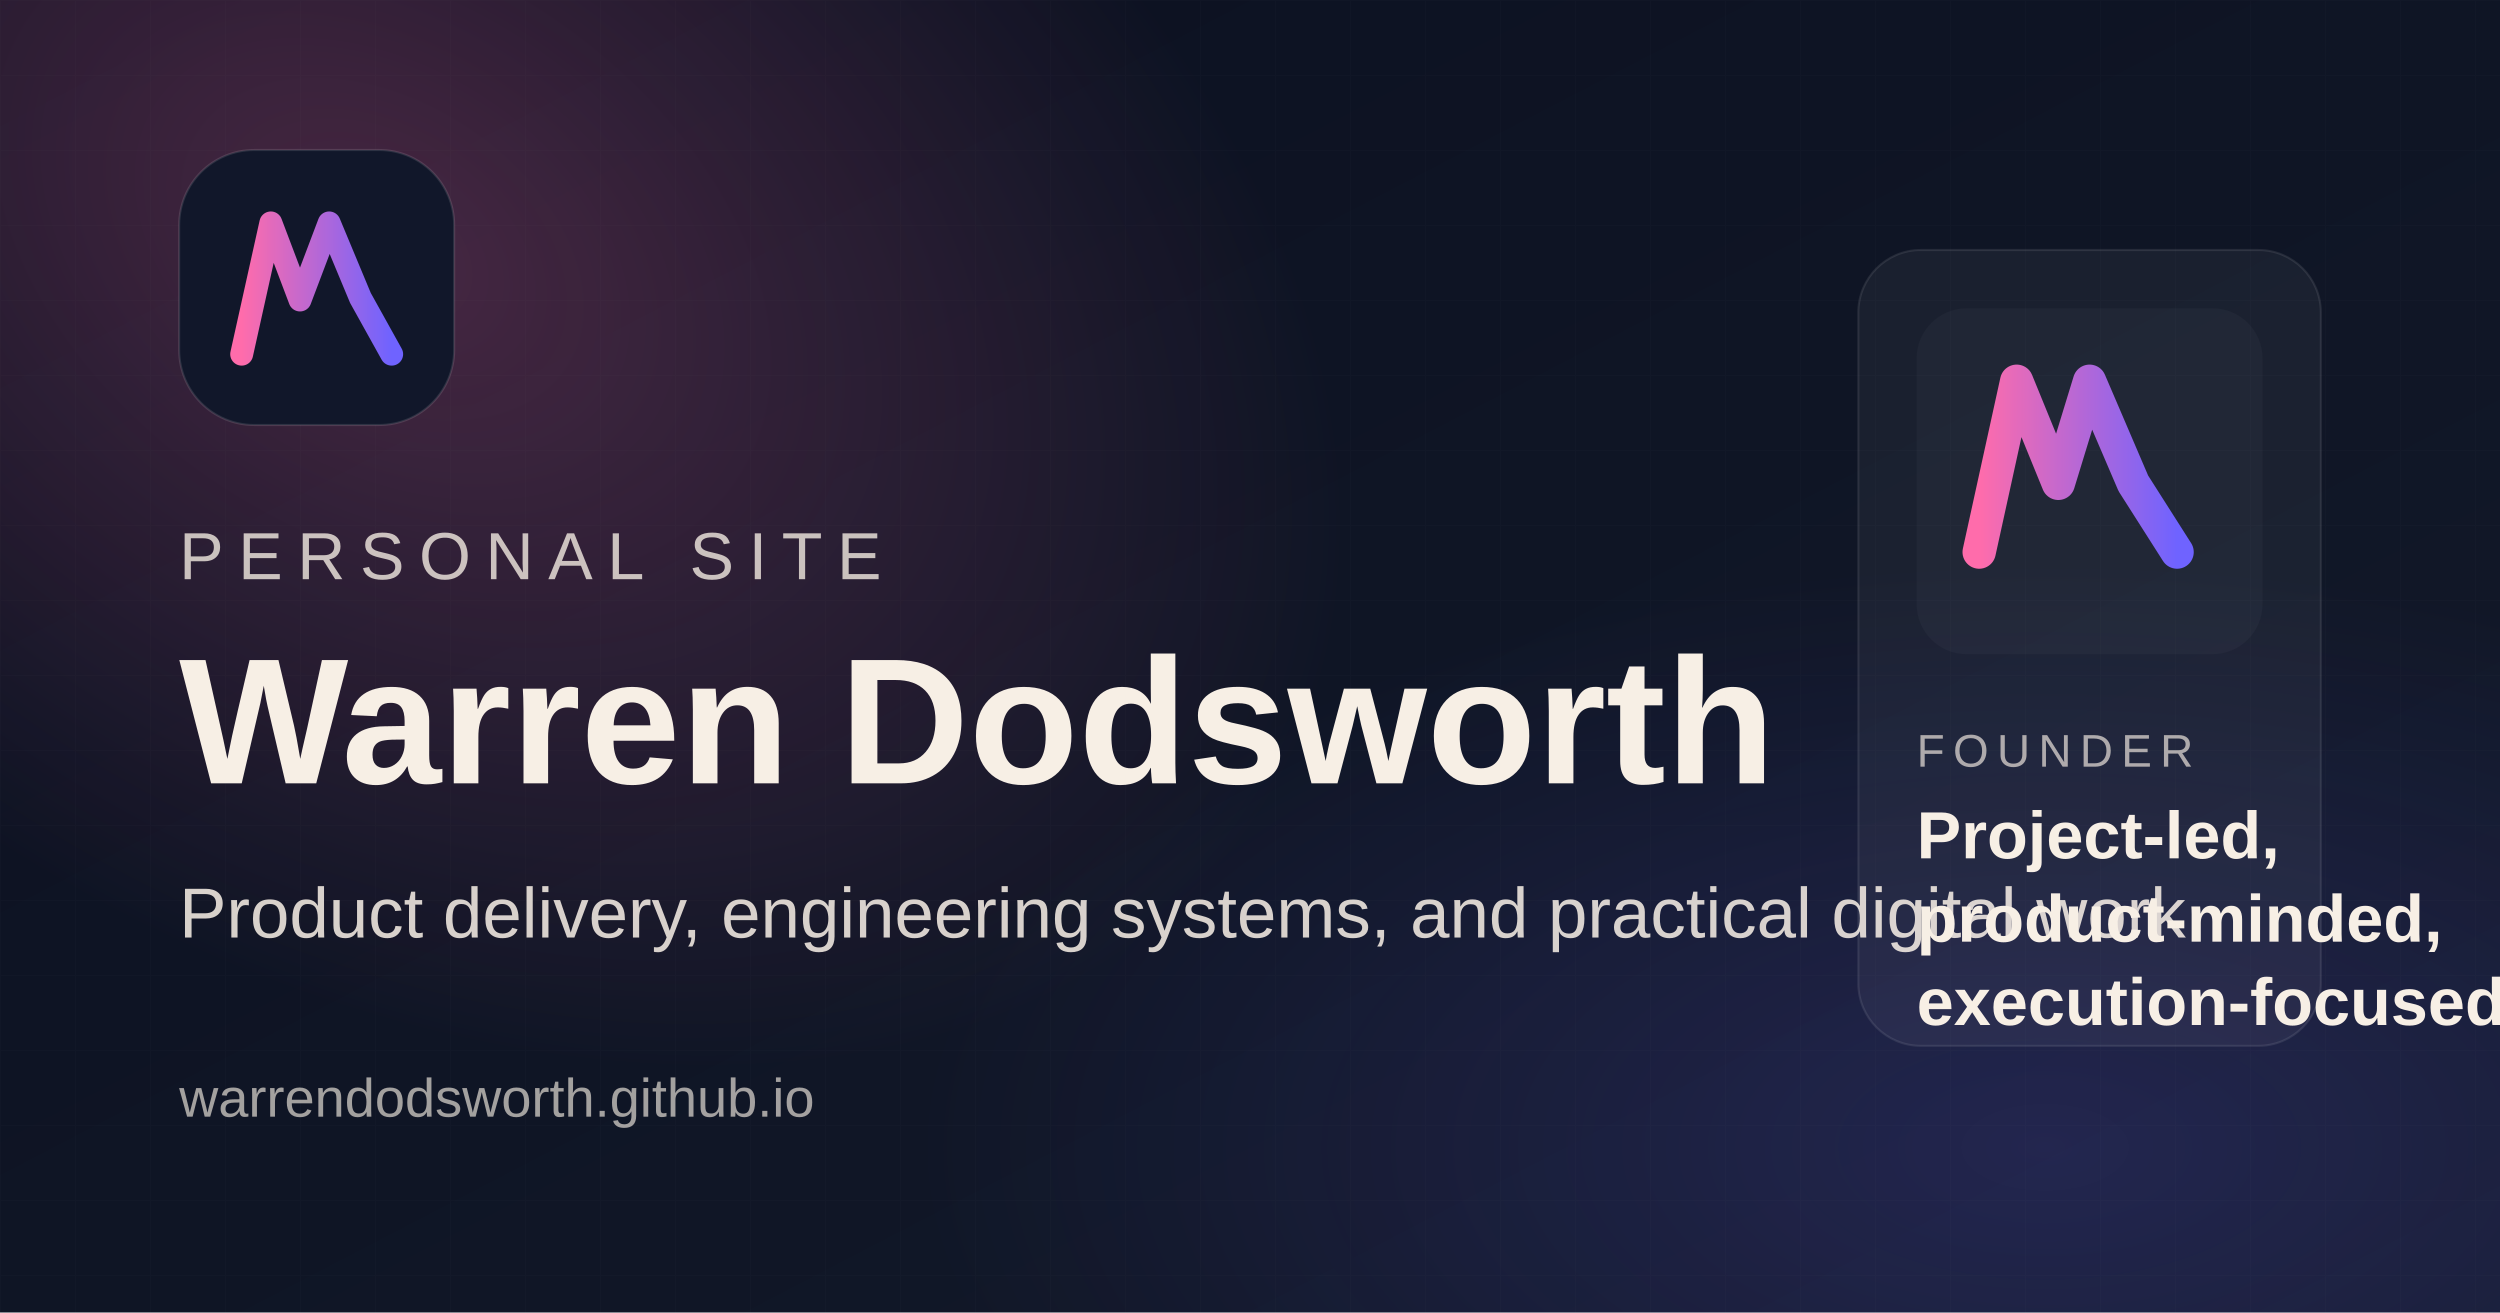
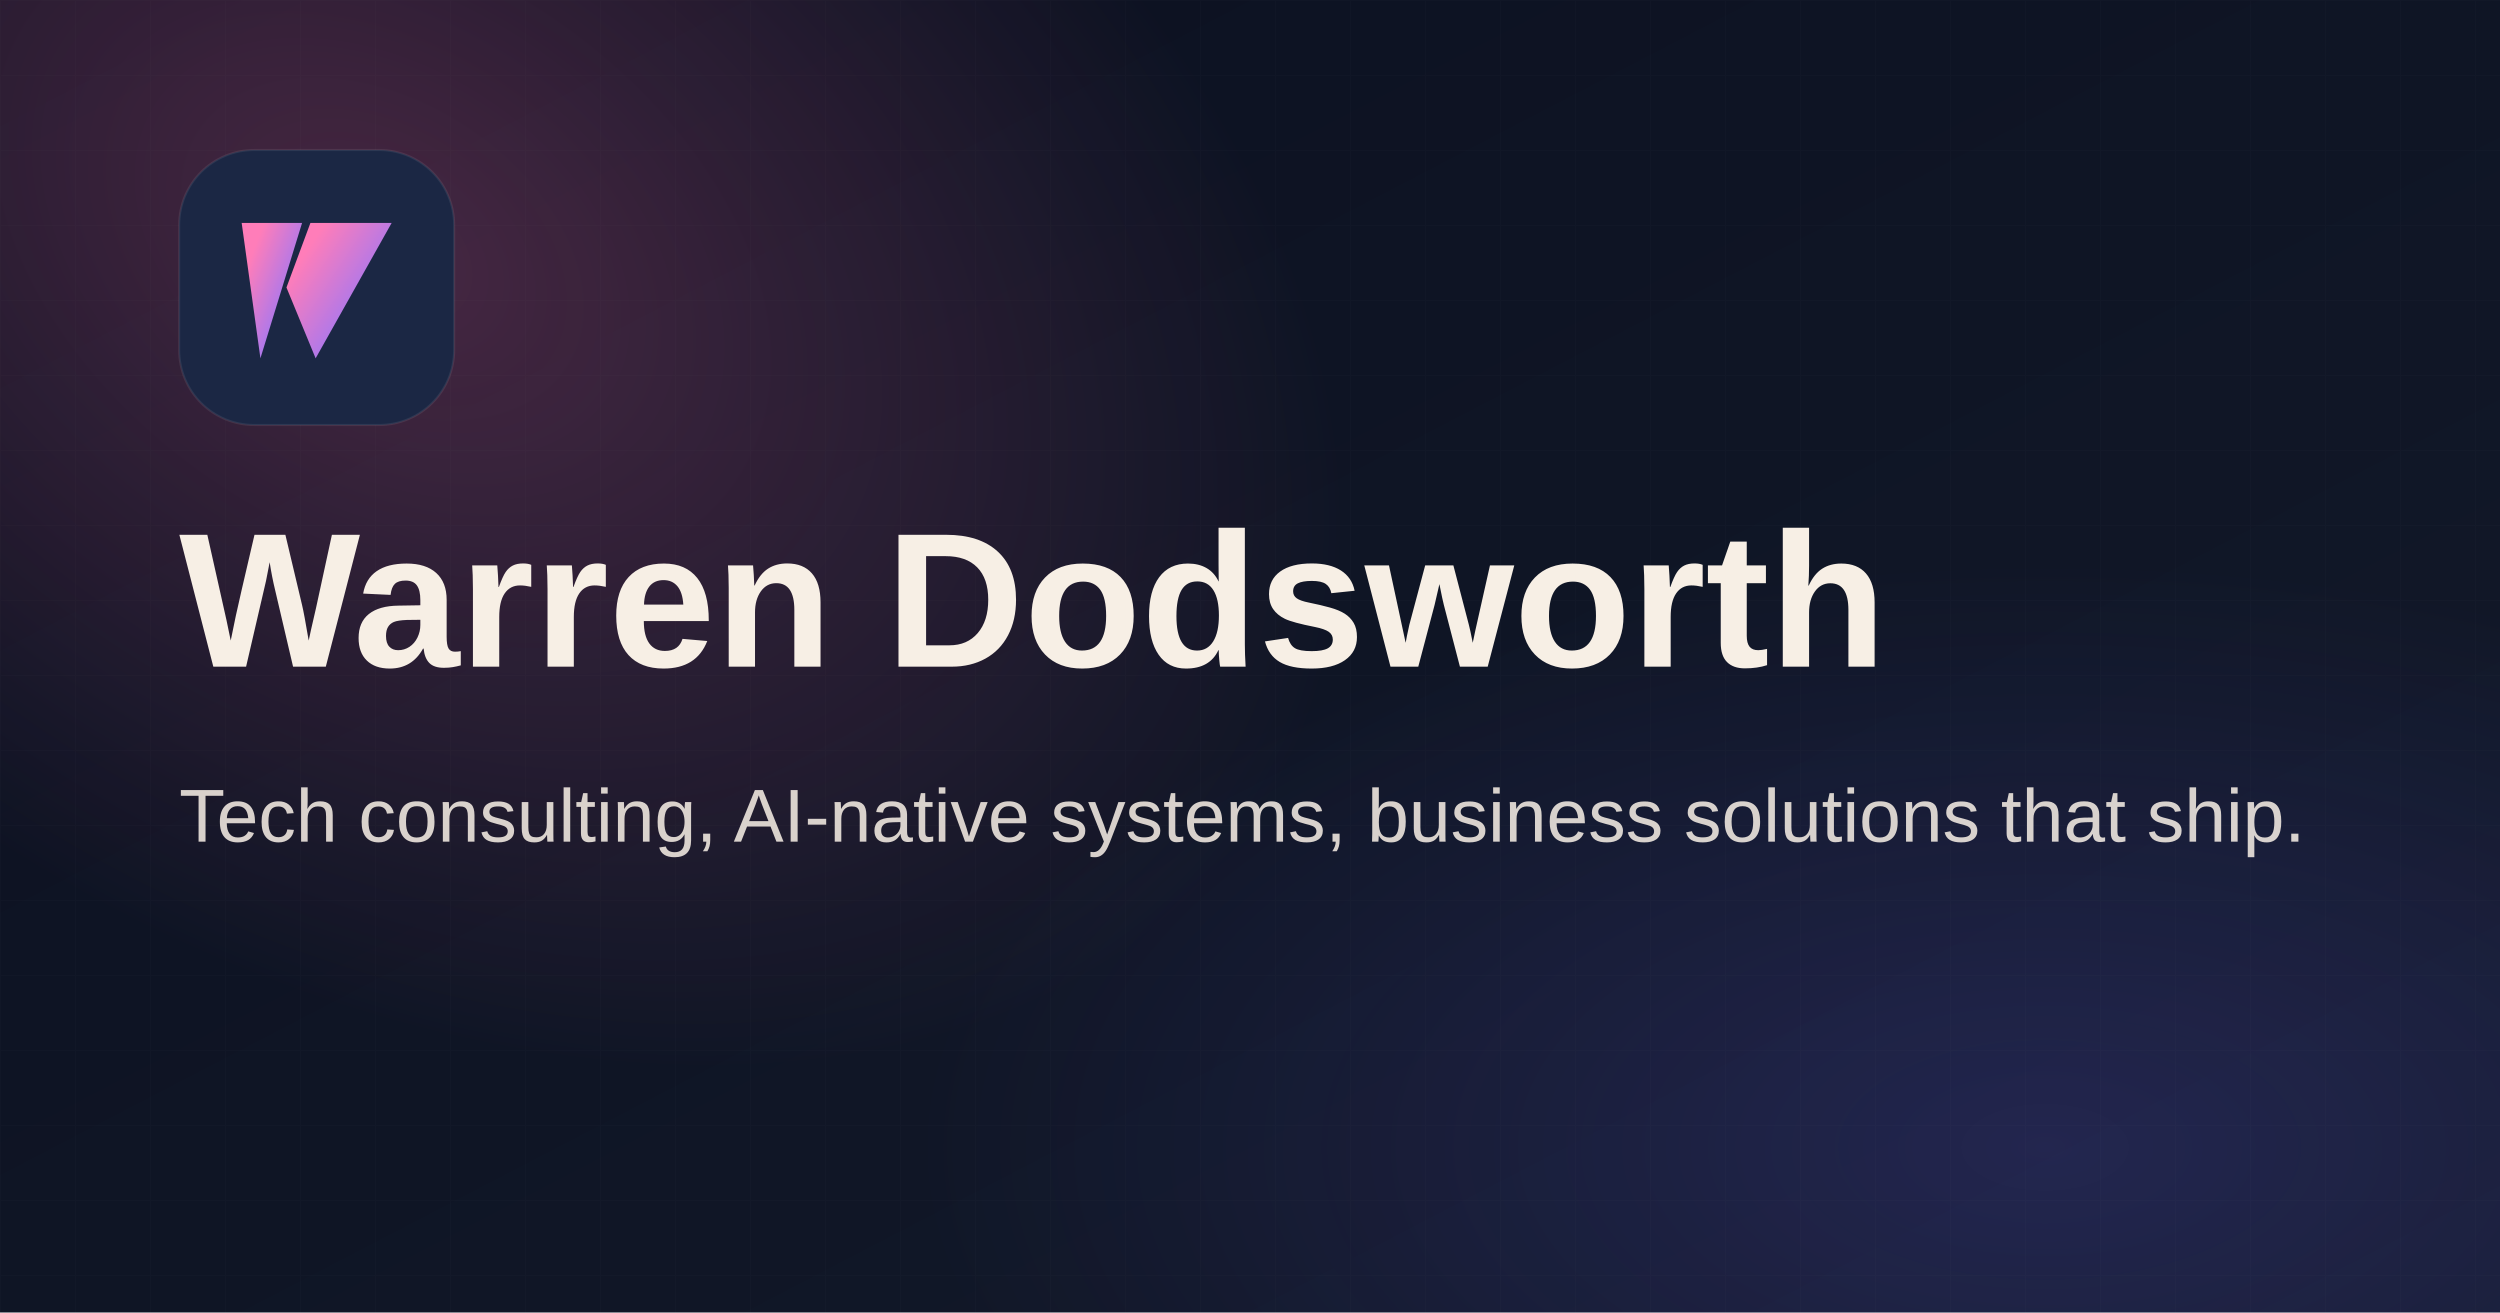
<svg xmlns="http://www.w3.org/2000/svg" width="1200" height="630" viewBox="0 0 1200 630" role="img" aria-labelledby="title desc">
  <defs>
    <linearGradient id="bg" x1="0" y1="0" x2="1" y2="1">
      <stop offset="0%" stop-color="#0b1020" />
      <stop offset="100%" stop-color="#131a2a" />
    </linearGradient>
-     <linearGradient id="accent" x1="0" y1="0" x2="1" y2="0">
-       <stop offset="0%" stop-color="#ff6cab" />
-       <stop offset="100%" stop-color="#6f63ff" />
+     <linearGradient id="accent" x1="0.18" y1="0.22" x2="0.84" y2="0.78">
+       <stop offset="0%" stop-color="#ff7db9" />
+       <stop offset="100%" stop-color="#8c76ff" />
    </linearGradient>
    <radialGradient id="glowLeft" cx="0" cy="0" r="1" gradientTransform="translate(186 122) rotate(32) scale(500 340)" gradientUnits="userSpaceOnUse">
      <stop offset="0%" stop-color="#ff6cab" stop-opacity="0.24" />
      <stop offset="100%" stop-color="#ff6cab" stop-opacity="0" />
    </radialGradient>
    <radialGradient id="glowRight" cx="0" cy="0" r="1" gradientTransform="translate(980 550) rotate(180) scale(540 280)" gradientUnits="userSpaceOnUse">
      <stop offset="0%" stop-color="#6f63ff" stop-opacity="0.18" />
      <stop offset="100%" stop-color="#6f63ff" stop-opacity="0" />
    </radialGradient>
    <pattern id="grid" width="36" height="36" patternUnits="userSpaceOnUse">
      <path d="M36 0H0V36" fill="none" stroke="rgba(255,255,255,0.05)" />
    </pattern>
  </defs>
  <rect width="1200" height="630" fill="url(#bg)" />
  <rect width="1200" height="630" fill="url(#glowLeft)" />
  <rect width="1200" height="630" fill="url(#glowRight)" />
  <rect width="1200" height="630" fill="url(#grid)" opacity="0.28" />
  <g transform="translate(86 72)">
-     <rect width="132" height="132" rx="36" fill="#11172a" stroke="rgba(255,255,255,0.12)" />
-     <path d="M30 98 L44 35 L58 72 L72 35 L87 71 L102 98" fill="none" stroke="url(#accent)" stroke-width="11" stroke-linecap="round" stroke-linejoin="round" />
+     <rect width="132" height="132" rx="36" fill="#1b2744" stroke="rgba(255,255,255,0.08)" />
+     <path d="M30 35H59L39 100L30 35Z" fill="url(#accent)" />
+     <path d="M63 35H102L65.5 100L51.5 66L63 35Z" fill="url(#accent)" />
  </g>
  <g fill="#f7efe5">
-     <text x="86" y="278" font-family="'Avenir Next', 'Segoe UI', Arial, sans-serif" font-size="32" letter-spacing="7" text-transform="uppercase" opacity="0.78">
-       PERSONAL SITE
-     </text>
-     <text x="86" y="376" font-family="'Avenir Next', 'Segoe UI', Arial, sans-serif" font-size="86" font-weight="700">
+     <text x="86" y="320" font-family="'Avenir Next', 'Segoe UI', Arial, sans-serif" font-size="92" font-weight="700">
      Warren Dodsworth
    </text>
-     <text x="86" y="450" font-family="'Avenir Next', 'Segoe UI', Arial, sans-serif" font-size="34" opacity="0.86">
-       Product delivery, engineering systems, and practical digital work.
-     </text>
-     <text x="86" y="536" font-family="'Avenir Next', 'Segoe UI', Arial, sans-serif" font-size="26" opacity="0.64">
-       warrendodsworth.github.io
-     </text>
-   </g>
-   <g transform="translate(892 120)">
-     <rect width="222" height="382" rx="30" fill="rgba(255,255,255,0.05)" stroke="rgba(255,255,255,0.09)" />
-     <rect x="28" y="28" width="166" height="166" rx="24" fill="rgba(255,255,255,0.03)" />
-     <path d="M58 145 L76 63 L96 112 L111 63 L132 112 L153 145" fill="none" stroke="url(#accent)" stroke-width="16" stroke-linecap="round" stroke-linejoin="round" />
-     <text x="28" y="248" fill="#f7efe5" font-family="'Avenir Next', 'Segoe UI', Arial, sans-serif" font-size="22" letter-spacing="4" opacity="0.66">
-       FOUNDER
-     </text>
-     <text x="28" y="292" fill="#f7efe5" font-family="'Avenir Next', 'Segoe UI', Arial, sans-serif" font-size="32" font-weight="700">
-       Project-led,
-     </text>
-     <text x="28" y="332" fill="#f7efe5" font-family="'Avenir Next', 'Segoe UI', Arial, sans-serif" font-size="32" font-weight="700">
-       product-minded,
-     </text>
-     <text x="28" y="372" fill="#f7efe5" font-family="'Avenir Next', 'Segoe UI', Arial, sans-serif" font-size="32" font-weight="700">
-       execution-focused.
+     <text x="86" y="404" font-family="'Avenir Next', 'Segoe UI', Arial, sans-serif" font-size="36" opacity="0.86">
+       Tech consulting, AI-native systems, business solutions that ship.
    </text>
  </g>
</svg>
